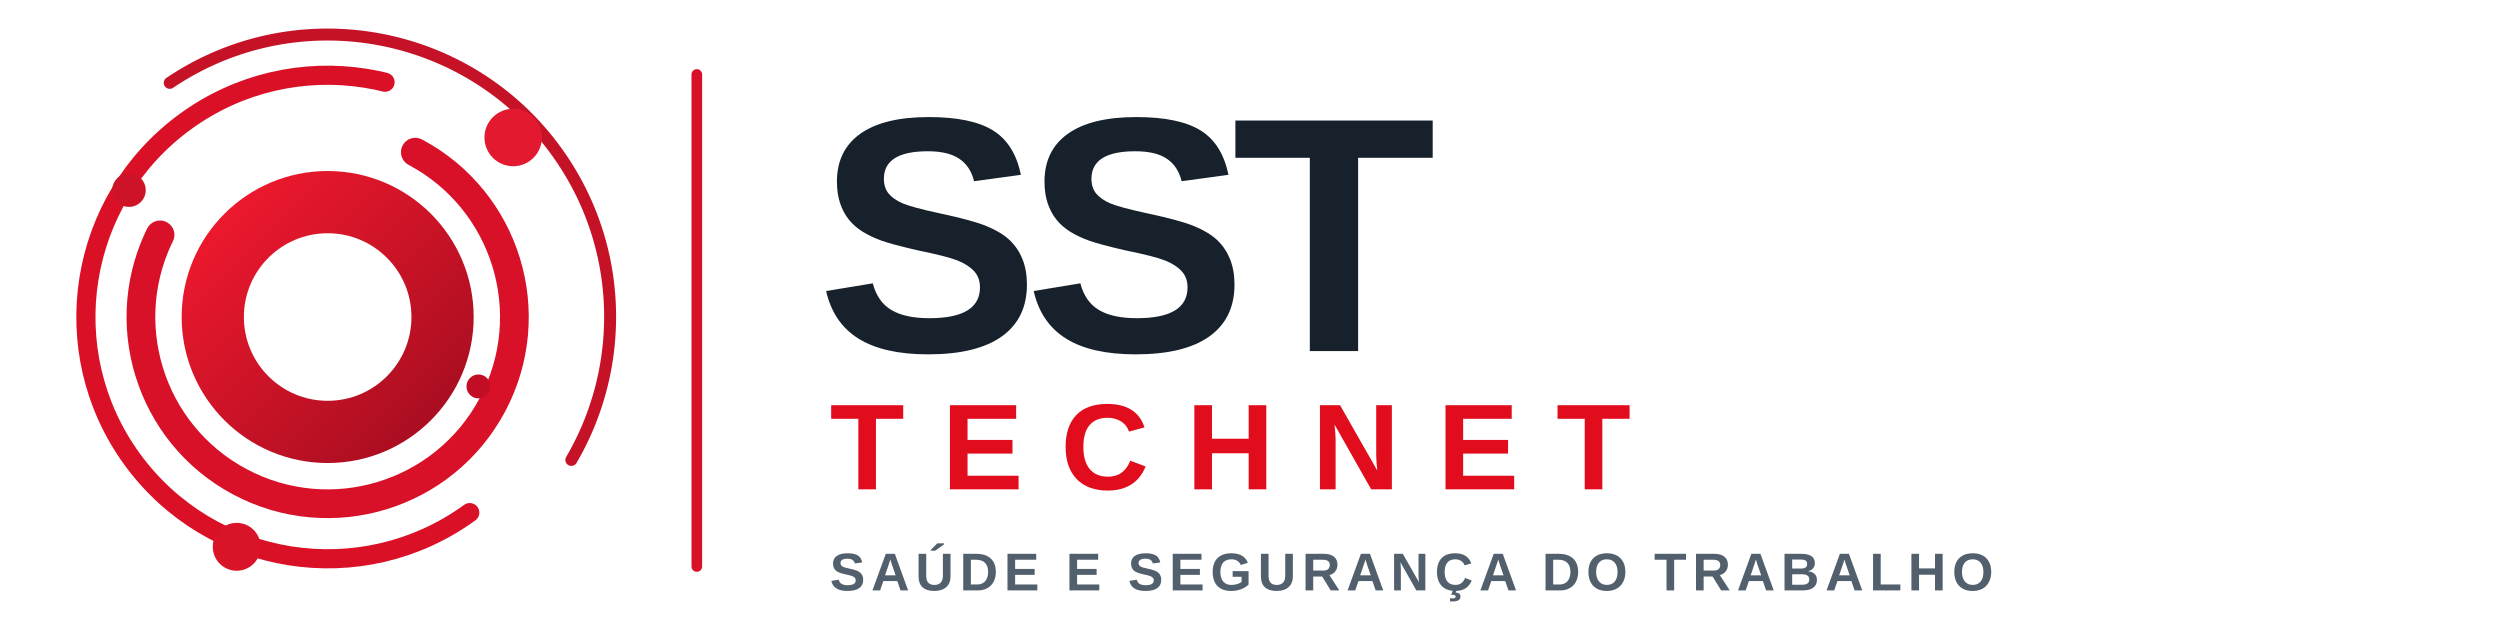
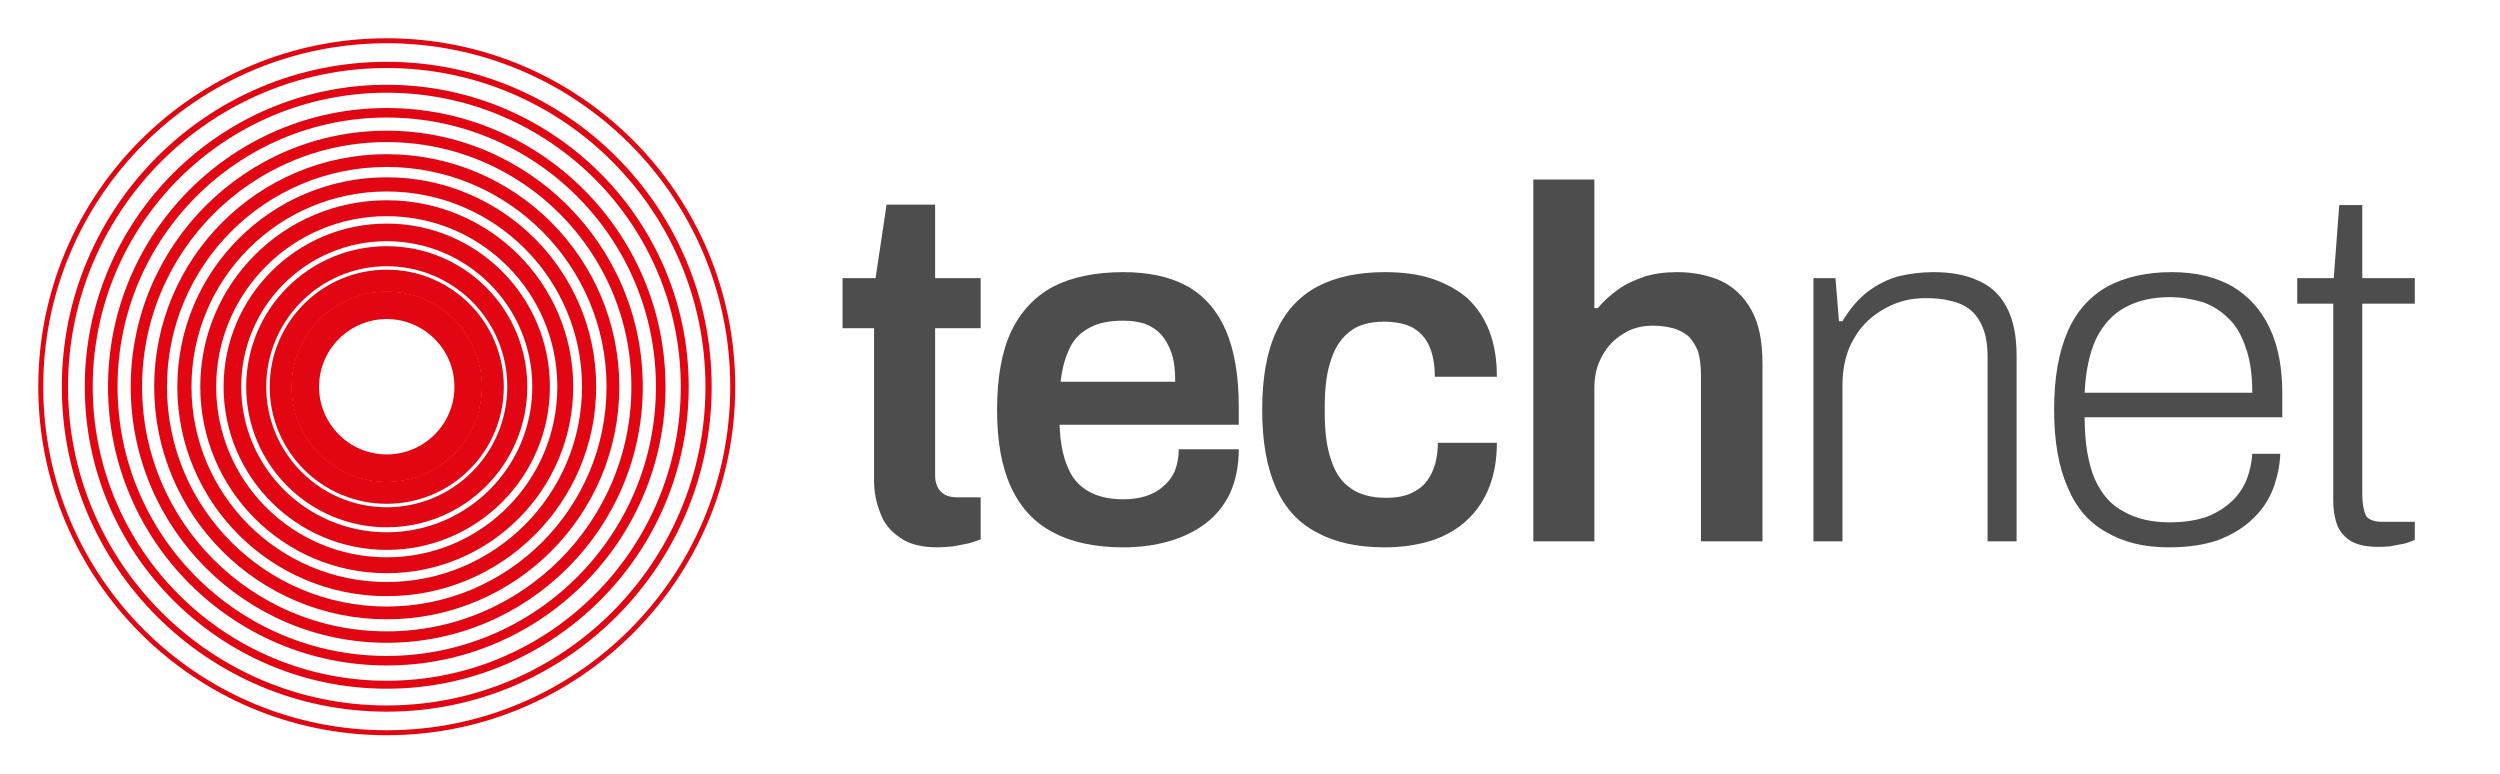
- <svg xmlns="http://www.w3.org/2000/svg" viewBox="0 0 940 238" role="img" aria-labelledby="logo-title">
-   <defs>
-     <linearGradient id="grad" x1="0" y1="0" x2="1" y2="1">
-       <stop stop-color="#F0192E" />
-       <stop offset="1" stop-color="#A70D20" />
-     </linearGradient>
-   </defs>
-   <g transform="translate(8 4) scale(.9)">
-     <circle cx="128" cy="128" r="48" fill="none" stroke="url(#grad)" stroke-width="26" />
-     <circle cx="128" cy="128" r="78" fill="none" stroke="#D81028" stroke-width="12" stroke-linecap="round" stroke-dasharray="365 126" transform="rotate(-62 128 128)" />
-     <circle cx="128" cy="128" r="101" fill="none" stroke="#DA1027" stroke-width="8" stroke-linecap="round" stroke-dasharray="405 230" transform="rotate(54 128 128)" />
-     <circle cx="128" cy="128" r="118" fill="none" stroke="#C61226" stroke-width="5" stroke-linecap="round" stroke-dasharray="318 424" transform="rotate(-124 128 128)" />
-     <circle cx="205.5" cy="53" r="12" fill="#E31930" />
-     <circle cx="45" cy="75" r="7" fill="#CE1328" />
-     <circle cx="90" cy="224" r="10" fill="#D91429" />
-     <circle cx="191" cy="157" r="5" fill="#C20E24" />
+ <svg xmlns="http://www.w3.org/2000/svg" viewBox="0 0 362 112" role="img">
+   <circle cx="56" cy="56" r="11.8" fill="none" stroke="#E20612" stroke-width="4" />
+   <circle cx="56" cy="56" r="15.35" fill="none" stroke="#E20612" stroke-width="3.2" />
+   <circle cx="56" cy="56" r="18.9" fill="none" stroke="#E20612" stroke-width="2.9" />
+   <circle cx="56" cy="56" r="22.35" fill="none" stroke="#E20612" stroke-width="2.55" />
+   <circle cx="56" cy="56" r="25.85" fill="none" stroke="#E20612" stroke-width="2.3" />
+   <circle cx="56" cy="56" r="29.3" fill="none" stroke="#E20612" stroke-width="2.05" />
+   <circle cx="56" cy="56" r="32.75" fill="none" stroke="#E20612" stroke-width="1.85" />
+   <circle cx="56" cy="56" r="36.25" fill="none" stroke="#E20612" stroke-width="1.65" />
+   <circle cx="56" cy="56" r="39.67" fill="none" stroke="#E20612" stroke-width="1.38" />
+   <circle cx="56" cy="56" r="43.15" fill="none" stroke="#E20612" stroke-width="1.15" />
+   <circle cx="56" cy="56" r="46.6" fill="none" stroke="#E20612" stroke-width="0.9" />
+   <circle cx="56" cy="56" r="50.1" fill="none" stroke="#E20612" stroke-width="0.72" />
+   <g fill="#4D4D4D" fill-rule="nonzero" transform="translate(122 26) scale(1.35) translate(-376.475 -291.283)">
+     <path d="M386.727 330.732 C384.956 330.732 383.614 330.410 382.594 329.658 C381.574 328.961 380.877 328.102 380.501 326.975 C380.072 325.901 379.857 324.774 379.857 323.647 L379.857 307.224 L376.475 307.224 L376.475 301.857 L380.018 301.857 L381.199 293.967 L386.405 293.967 L386.405 301.857 L391.289 301.857 L391.289 307.224 L386.405 307.224 L386.405 323.003 C386.405 323.755 386.620 324.345 386.995 324.721 C387.371 325.150 387.961 325.365 388.767 325.365 L391.289 325.365 L391.289 329.873 C390.913 330.034 390.484 330.141 390.001 330.302 C389.464 330.410 388.928 330.517 388.337 330.624 C387.747 330.678 387.210 330.732 386.727 330.732" />
+     <path d="M406.576 330.732 C403.570 330.732 401.047 330.195 399.061 329.122 C397.076 328.102 395.573 326.492 394.553 324.291 C393.533 322.091 393.050 319.353 393.050 315.972 C393.050 312.591 393.533 309.800 394.553 307.599 C395.573 305.452 397.076 303.842 399.061 302.769 C401.047 301.749 403.570 301.213 406.576 301.213 C409.313 301.213 411.567 301.696 413.445 302.715 C415.270 303.735 416.666 305.345 417.578 307.438 C418.491 309.531 418.974 312.269 418.974 315.650 L418.974 317.582 L399.759 317.582 C399.813 319.353 400.081 320.803 400.564 321.983 C401.047 323.218 401.745 324.077 402.765 324.667 C403.731 325.257 405.019 325.579 406.629 325.579 C407.434 325.579 408.239 325.472 408.937 325.257 C409.635 325.043 410.279 324.721 410.816 324.238 C411.352 323.808 411.782 323.272 412.104 322.574 C412.372 321.876 412.533 321.125 412.533 320.212 L418.974 320.212 C418.974 321.983 418.652 323.540 418.061 324.882 C417.417 326.223 416.559 327.297 415.431 328.156 C414.304 329.014 412.962 329.658 411.460 330.088 C409.957 330.517 408.347 330.732 406.576 330.732 M399.867 312.966 L412.158 312.966 C412.158 311.786 412.050 310.766 411.782 309.961 C411.513 309.156 411.138 308.458 410.655 307.921 C410.172 307.385 409.581 307.009 408.884 306.741 C408.186 306.526 407.434 306.419 406.576 306.419 C405.180 306.419 403.999 306.633 403.087 307.116 C402.121 307.599 401.369 308.297 400.886 309.263 C400.403 310.229 400.028 311.464 399.867 312.966" />
+     <path d="M434.636 330.732 C431.684 330.732 429.269 330.195 427.336 329.122 C425.351 328.102 423.902 326.492 422.936 324.291 C421.969 322.091 421.486 319.353 421.486 315.972 C421.486 312.591 421.969 309.800 422.989 307.599 C423.955 305.452 425.404 303.842 427.390 302.769 C429.322 301.749 431.737 301.213 434.636 301.213 C436.514 301.213 438.232 301.427 439.681 301.910 C441.130 302.393 442.418 303.091 443.492 304.003 C444.512 304.969 445.317 306.150 445.853 307.546 C446.390 308.941 446.658 310.551 446.658 312.430 L440.003 312.430 C440.003 311.088 439.789 310.014 439.413 309.156 C439.037 308.297 438.447 307.653 437.642 307.170 C436.836 306.741 435.763 306.526 434.529 306.526 C433.079 306.526 431.845 306.848 430.932 307.546 C430.020 308.243 429.322 309.209 428.893 310.551 C428.410 311.893 428.195 313.611 428.195 315.650 L428.195 316.348 C428.195 318.334 428.410 320.051 428.893 321.393 C429.322 322.735 430.020 323.755 430.986 324.399 C431.952 325.096 433.240 325.418 434.797 325.418 C436.031 325.418 437.051 325.204 437.856 324.721 C438.661 324.291 439.252 323.647 439.681 322.735 C440.111 321.822 440.325 320.749 440.325 319.515 L446.658 319.515 C446.658 321.286 446.390 322.842 445.853 324.238 C445.317 325.633 444.512 326.814 443.492 327.780 C442.472 328.746 441.184 329.497 439.735 329.980 C438.232 330.463 436.514 330.732 434.636 330.732" />
+     <path d="M450.567 330.088 L450.567 291.283 L457.115 291.283 L457.115 305.077 L457.490 305.077 C458.081 304.325 458.832 303.681 459.637 303.091 C460.442 302.501 461.408 302.071 462.482 301.696 C463.501 301.374 464.682 301.213 465.970 301.213 C467.741 301.213 469.352 301.535 470.747 302.179 C472.089 302.823 473.163 303.842 473.967 305.291 C474.772 306.741 475.148 308.619 475.148 311.034 L475.148 330.088 L468.547 330.088 L468.547 312.215 C468.547 311.195 468.439 310.390 468.224 309.692 C467.956 309.048 467.634 308.512 467.205 308.082 C466.722 307.707 466.185 307.385 465.541 307.224 C464.897 307.063 464.199 306.955 463.394 306.955 C462.213 306.955 461.140 307.224 460.228 307.814 C459.261 308.404 458.510 309.156 457.973 310.175 C457.383 311.195 457.115 312.322 457.115 313.664 L457.115 330.088 L450.567 330.088" />
+     <path d="M480.613 330.088 L480.613 301.857 L482.975 301.857 L483.350 306.472 L483.726 306.472 C484.531 305.130 485.443 304.057 486.517 303.252 C487.537 302.501 488.610 301.964 489.791 301.642 C490.971 301.374 492.206 301.213 493.494 301.213 C495.319 301.213 496.875 301.481 498.164 302.071 C499.505 302.608 500.579 303.574 501.276 304.862 C502.028 306.204 502.404 307.975 502.404 310.175 L502.404 330.088 L499.290 330.088 L499.290 310.337 C499.290 309.048 499.129 307.975 498.754 307.116 C498.432 306.311 497.949 305.667 497.358 305.184 C496.768 304.755 496.070 304.433 495.211 304.272 C494.406 304.057 493.548 304.003 492.582 304.003 C491.132 304.003 489.683 304.325 488.342 305.077 C486.946 305.828 485.819 306.848 485.014 308.243 C484.155 309.639 483.726 311.356 483.726 313.342 L483.726 330.088 L480.613 330.088" />
+     <path d="M518.719 330.732 C516.089 330.732 513.888 330.195 512.063 329.122 C510.185 328.102 508.790 326.492 507.877 324.291 C506.911 322.091 506.428 319.353 506.428 315.972 C506.428 312.591 506.911 309.800 507.877 307.599 C508.790 305.452 510.239 303.842 512.117 302.769 C513.996 301.749 516.304 301.213 519.041 301.213 C521.671 301.213 523.818 301.749 525.589 302.769 C527.306 303.789 528.648 305.291 529.561 307.224 C530.473 309.156 530.902 311.517 530.902 314.201 L530.902 316.777 L509.702 316.777 C509.702 319.515 510.078 321.715 510.775 323.379 C511.527 325.043 512.547 326.223 513.942 326.921 C515.284 327.673 516.894 328.048 518.826 328.048 C520.383 328.048 521.671 327.834 522.798 327.458 C523.871 327.029 524.730 326.492 525.482 325.794 C526.179 325.150 526.716 324.345 527.092 323.433 C527.414 322.574 527.628 321.608 527.682 320.695 L530.688 320.695 C530.634 321.983 530.366 323.218 529.936 324.399 C529.453 325.633 528.755 326.707 527.789 327.619 C526.823 328.585 525.589 329.336 524.086 329.927 C522.583 330.463 520.812 330.732 518.719 330.732 M509.702 314.147 L527.682 314.147 C527.682 312.269 527.467 310.659 526.984 309.317 C526.555 308.029 525.964 306.955 525.159 306.204 C524.354 305.399 523.442 304.808 522.369 304.433 C521.295 304.111 520.114 303.896 518.826 303.896 C516.948 303.896 515.337 304.272 513.996 305.023 C512.708 305.721 511.688 306.848 510.936 308.351 C510.239 309.853 509.809 311.786 509.702 314.147" />
+     <path d="M541.144 330.678 C539.909 330.678 538.997 330.463 538.299 330.088 C537.602 329.658 537.118 329.122 536.796 328.370 C536.528 327.619 536.367 326.760 536.367 325.794 L536.367 304.594 L532.503 304.594 L532.503 301.857 L536.421 301.857 L537.011 294.021 L539.480 294.021 L539.480 301.857 L545.115 301.857 L545.115 304.594 L539.480 304.594 L539.480 325.043 C539.480 326.062 539.641 326.814 539.856 327.297 C540.124 327.780 540.768 327.995 541.734 327.995 L545.115 327.995 L545.115 329.927 C544.740 330.088 544.364 330.249 543.881 330.356 C543.398 330.463 542.915 330.517 542.432 330.624 C541.949 330.678 541.519 330.678 541.144 330.678" />
  </g>
-   <rect x="260" y="26" width="4" height="189" rx="2" fill="#D81028" />
-   <text x="307" y="132" fill="#17212B" font-family="Sora,Arial,Helvetica,sans-serif" font-size="126" font-weight="800" letter-spacing="-6">SST</text>
-   <text x="312" y="184" fill="#E10D1D" font-family="Sora,Arial,Helvetica,sans-serif" font-size="46" font-weight="800" letter-spacing="14">TECHNET</text>
-   <text x="312" y="222" fill="#52606D" font-family="Arial,Helvetica,sans-serif" font-size="20" font-weight="700" letter-spacing="2.2">SAÚDE E SEGURANÇA DO TRABALHO</text>
</svg>
